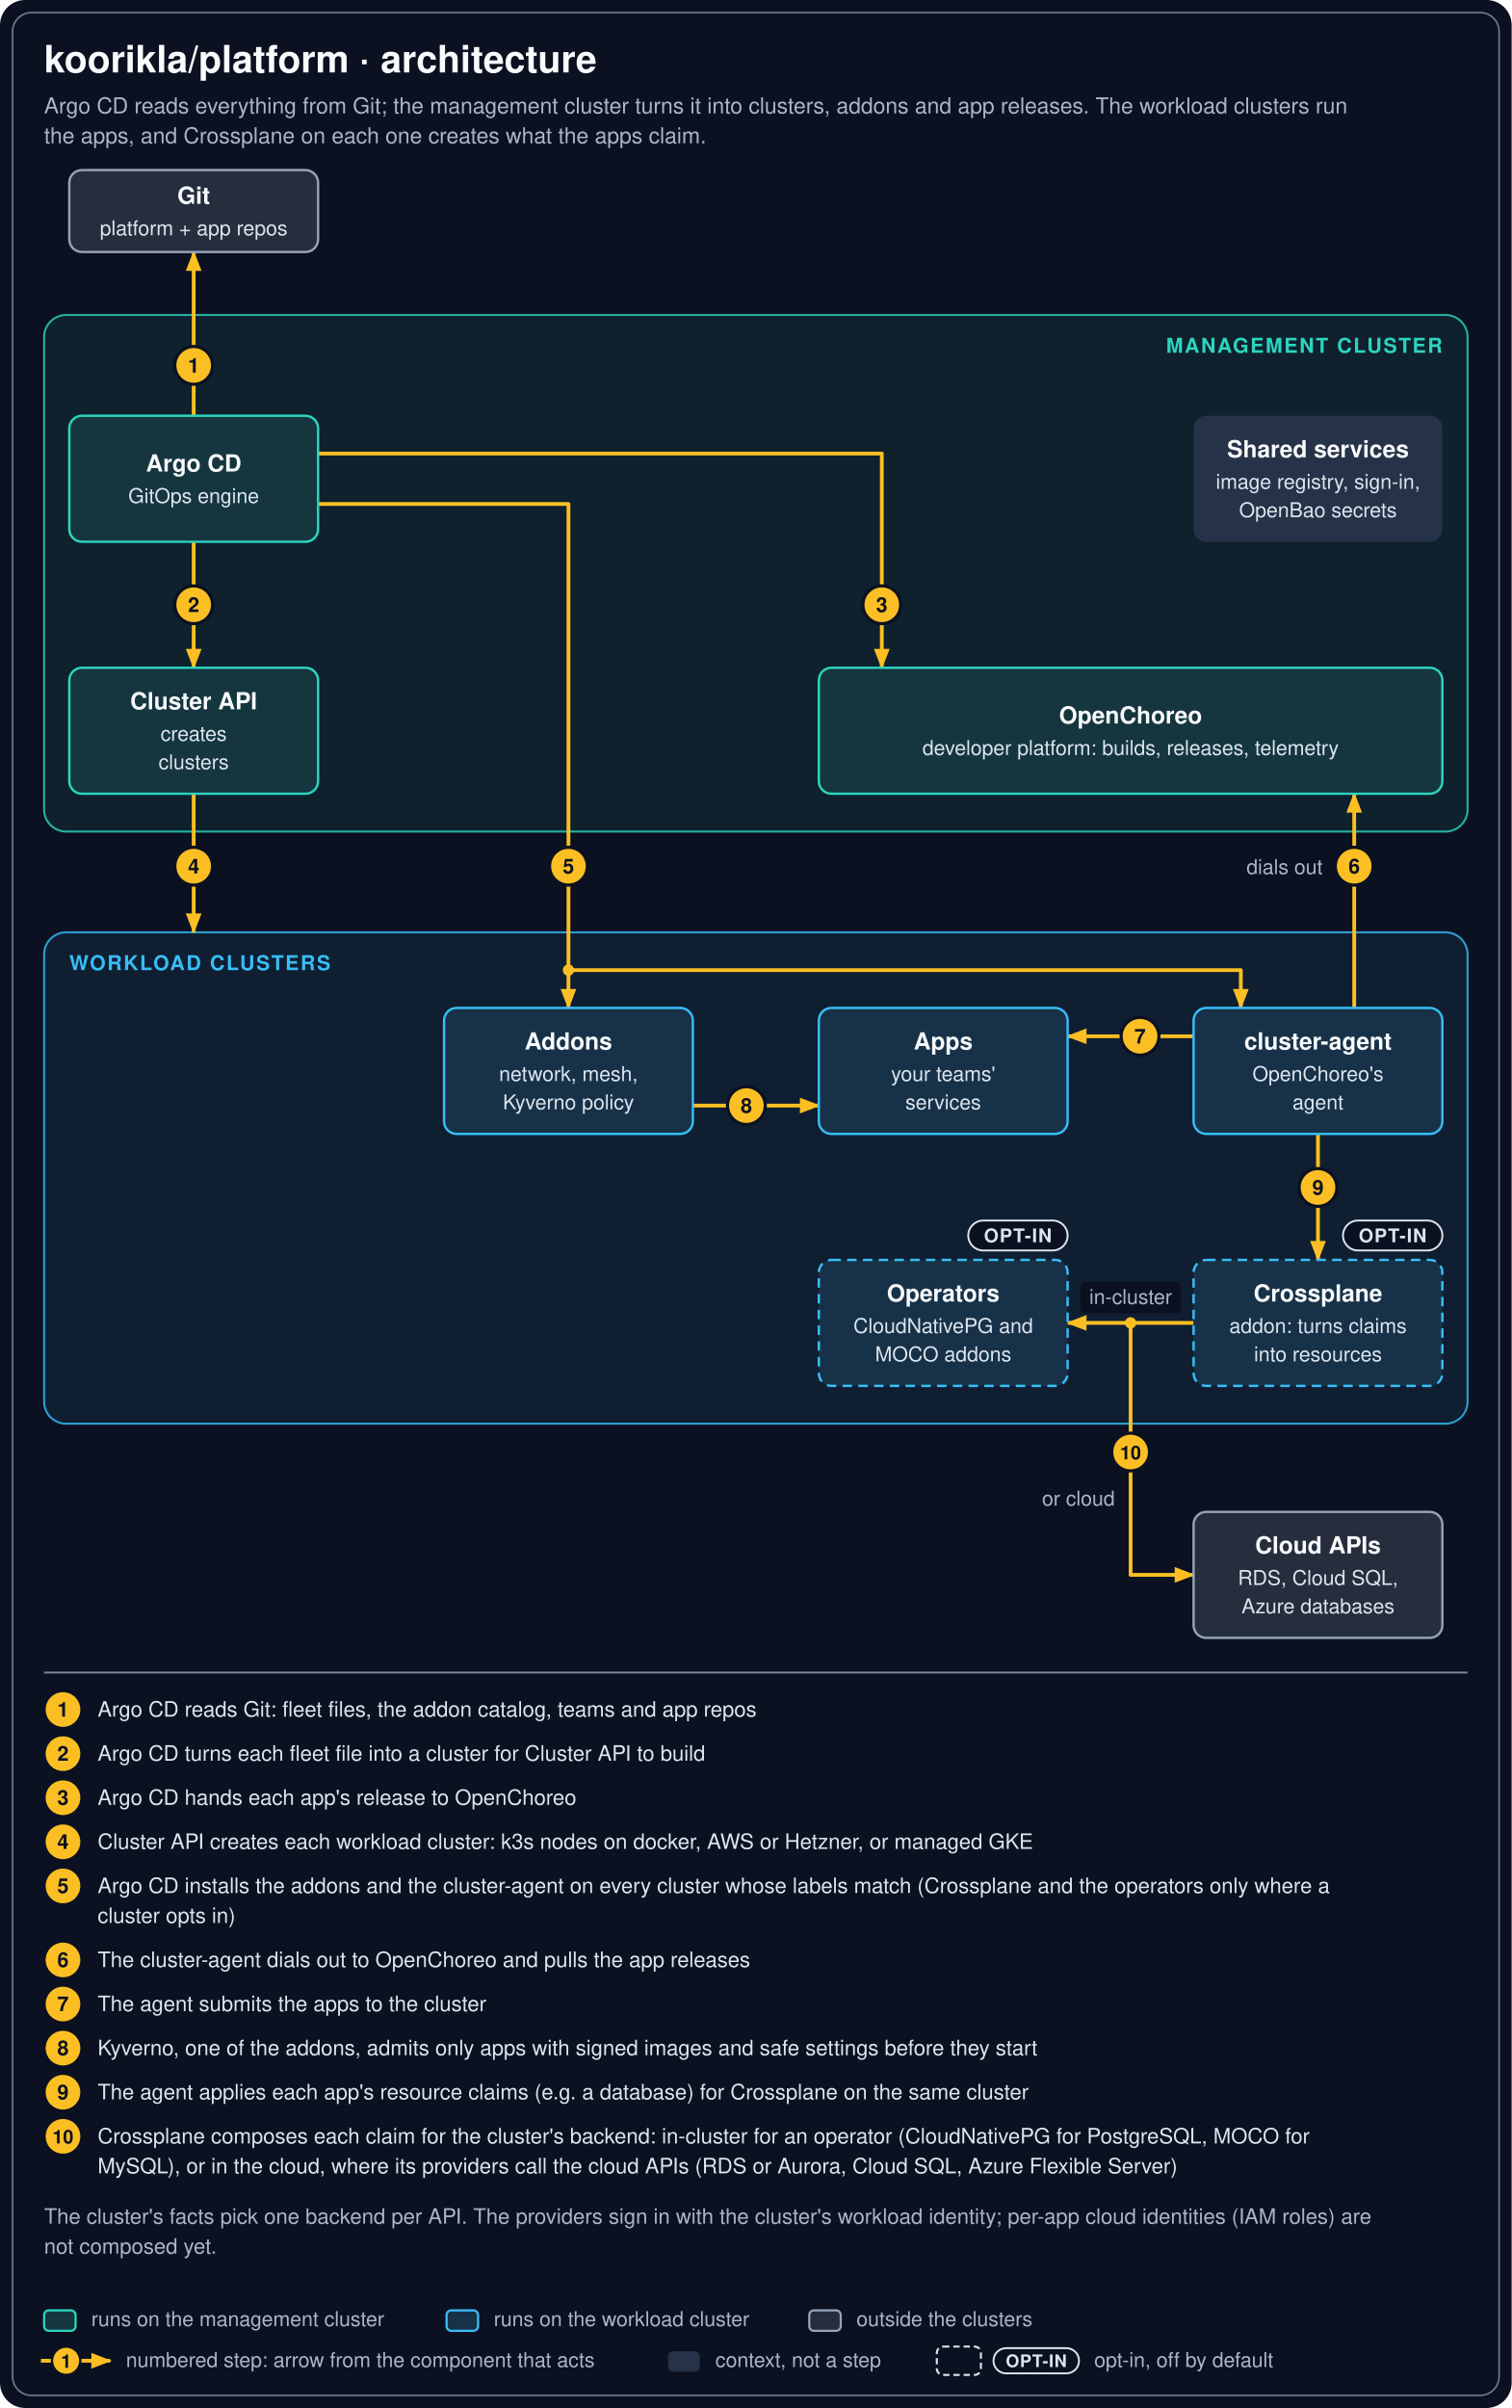
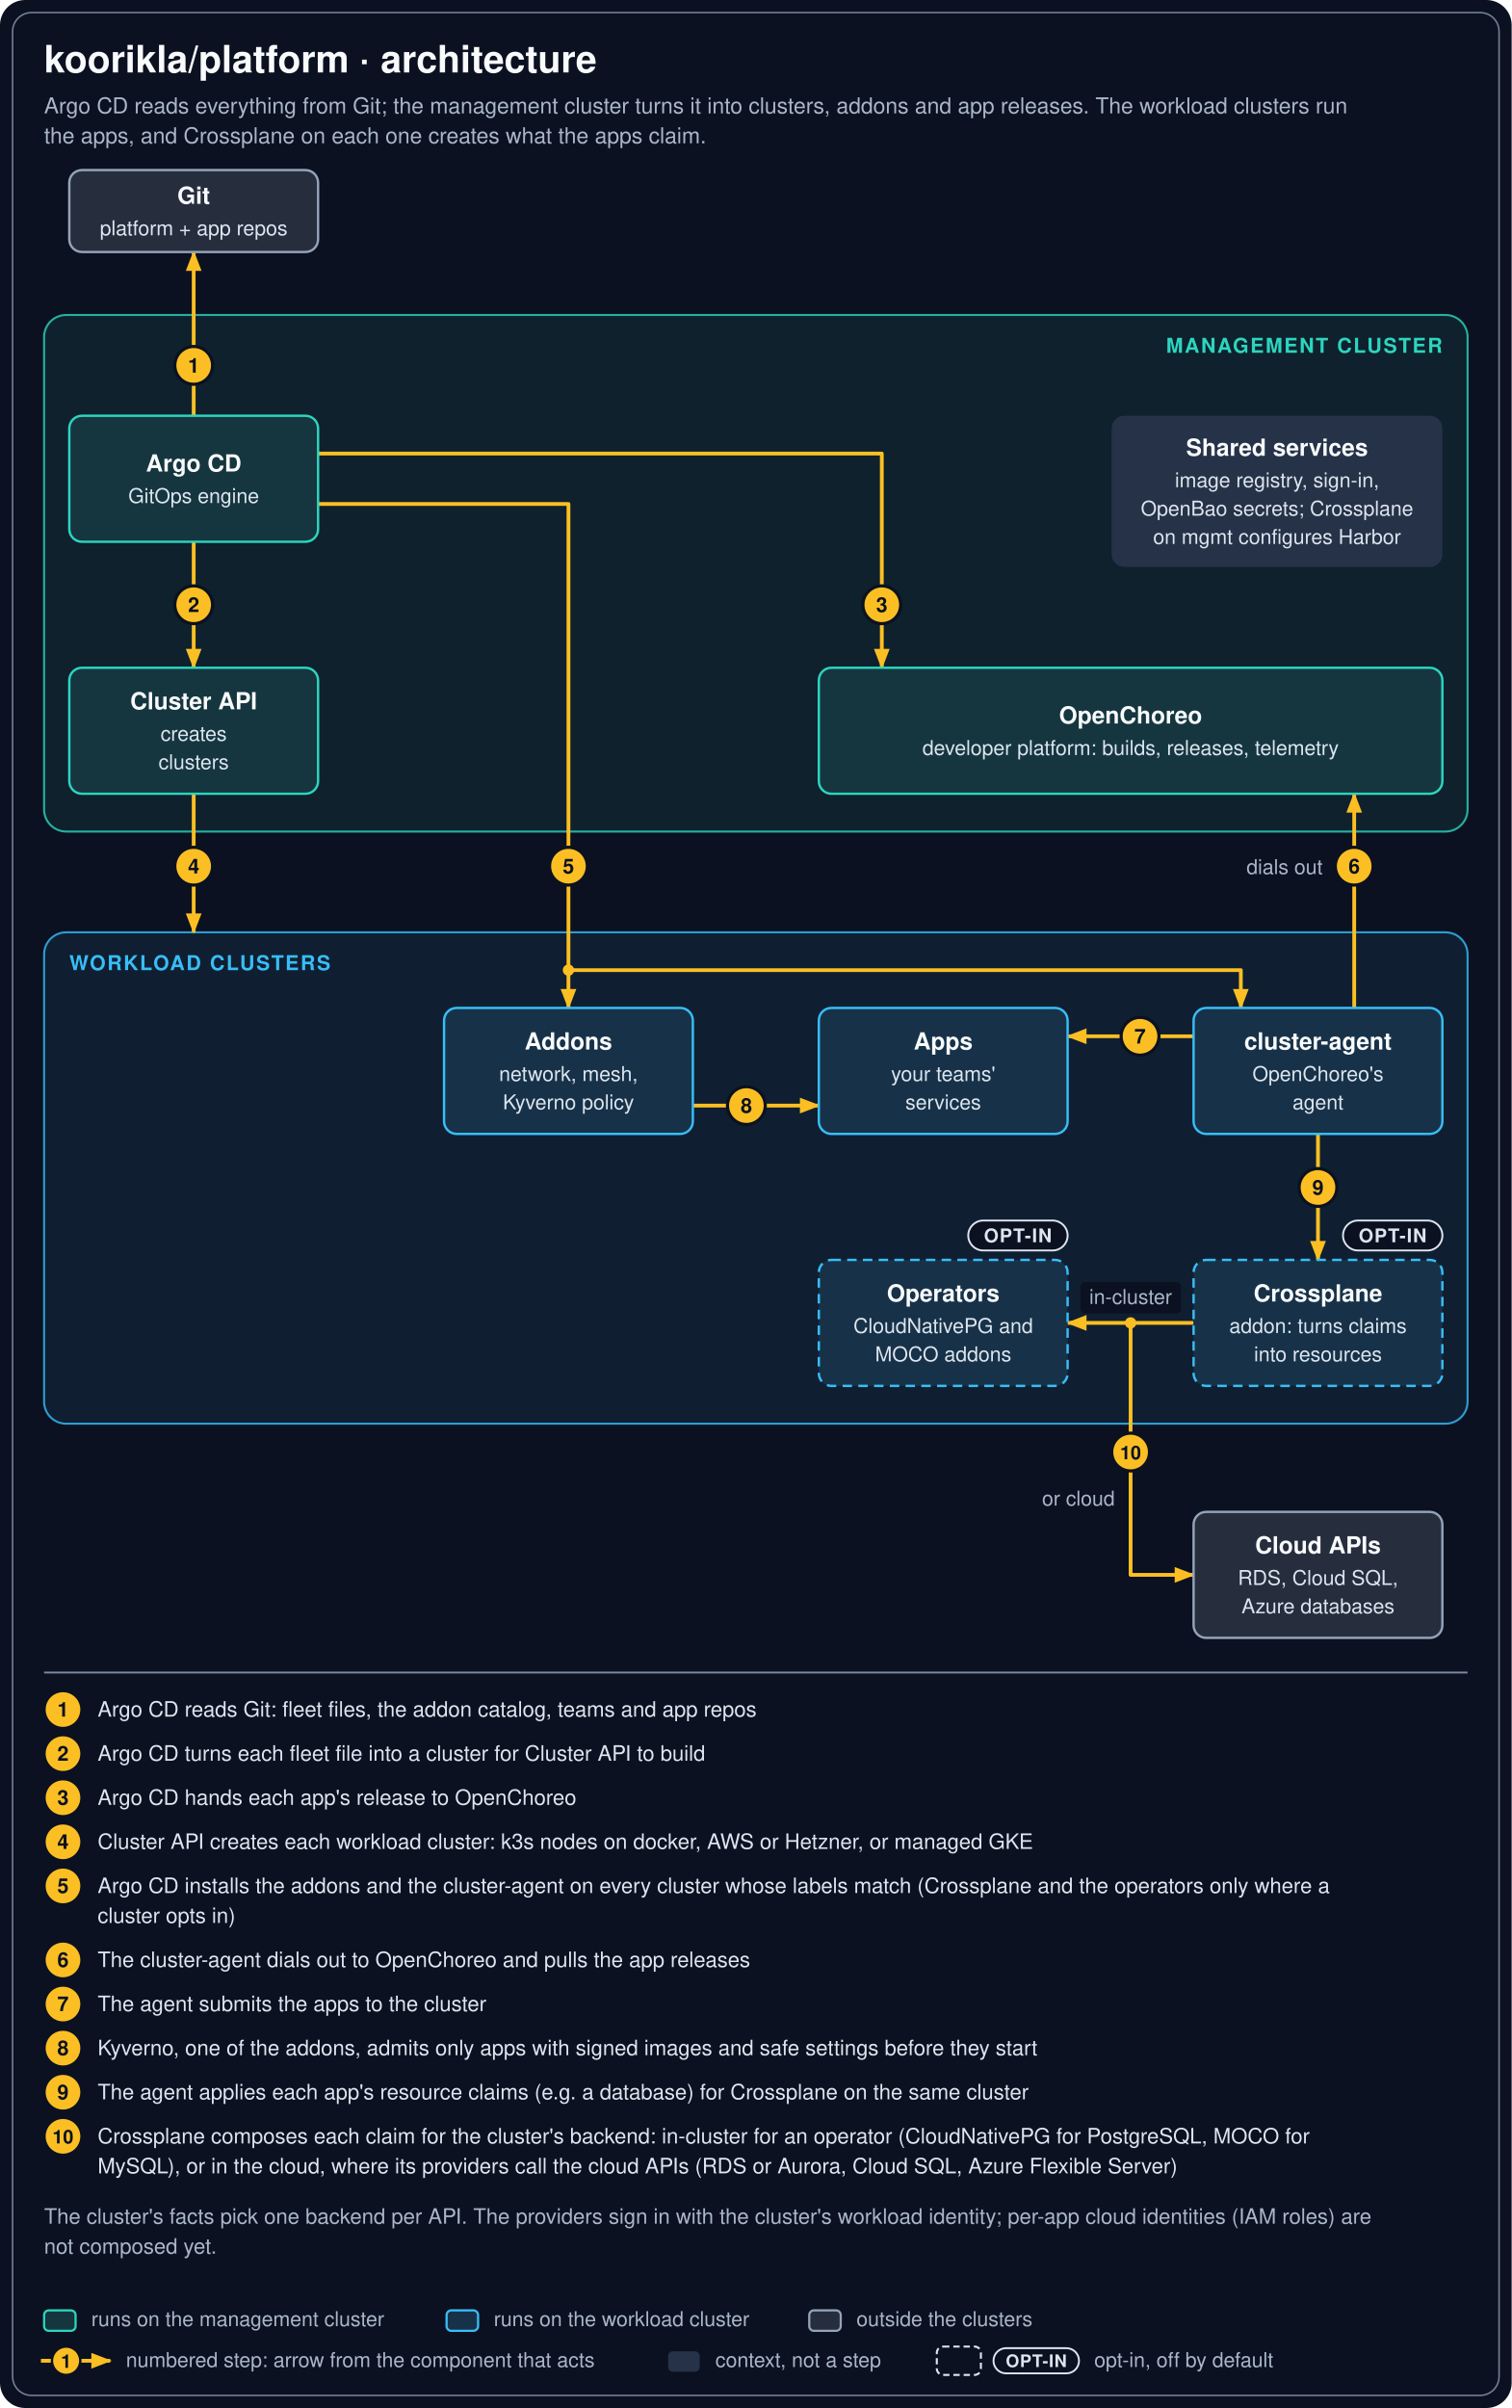
<svg xmlns="http://www.w3.org/2000/svg" width="960" height="1529" viewBox="0 0 960 1529" role="img" aria-label="koorikla/platform · architecture">
  <style>.s{font-family:'Segoe UI','Helvetica Neue',Helvetica,Arial,'Liberation Sans',sans-serif}.m{font-family:'JetBrains Mono',SFMono-Regular,Menlo,Consolas,'Liberation Mono',monospace}.fx{fill:none;stroke-width:3.4;stroke-linecap:round;stroke-dasharray:4 10;opacity:0;animation:fxdash .9s linear infinite,fxseq 13.50s linear infinite both}@keyframes fxdash{to{stroke-dashoffset:-14}}@keyframes fxseq{0%{opacity:0}3%{opacity:1}19.6%{opacity:1}24.6%{opacity:0}100%{opacity:0}}@media (prefers-reduced-motion:reduce){.fx{animation:none;opacity:0}}</style>
  <defs>
    <marker id="ahfbbf24" markerWidth="13" markerHeight="10" refX="12" refY="5" orient="auto" markerUnits="userSpaceOnUse">
      <path d="M0,0 L13,5 L0,10 z" fill="#fbbf24" />
    </marker>
    <marker id="asfbbf24" markerWidth="13" markerHeight="10" refX="1" refY="5" orient="auto" markerUnits="userSpaceOnUse">
      <path d="M13,0 L0,5 L13,10 z" fill="#fbbf24" />
    </marker>
  </defs>
  <rect width="960" height="1529" rx="16" fill="#0b1120" />
  <rect x="8" y="8" width="944" height="1513" rx="12" fill="none" stroke="#8b9ab0" stroke-opacity=".8" />
  <rect x="28" y="200" width="904" height="328" rx="14" fill="#0e212d" stroke="#2dd4bf" stroke-opacity=".8" stroke-width="1.3" />
  <text class="s" x="916.0" y="224.0" font-size="13" fill="#2dd4bf" font-weight="700" text-anchor="end" letter-spacing="1.0">MANAGEMENT CLUSTER</text>
  <rect x="28" y="592" width="904" height="312" rx="14" fill="#0f1f31" stroke="#38bdf8" stroke-opacity=".8" stroke-width="1.3" />
  <text class="s" x="44.0" y="616.0" font-size="13" fill="#38bdf8" font-weight="700" letter-spacing="1.0">WORKLOAD CLUSTERS</text>
  <path d="M 123.0 264.0 L 123.0 160.0" fill="none" stroke="#fbbf24" stroke-width="2.4" stroke-linejoin="round" marker-end="url(#ahfbbf24)" />
  <path d="M 123.0 344.0 L 123.0 424.0" fill="none" stroke="#fbbf24" stroke-width="2.4" stroke-linejoin="round" marker-end="url(#ahfbbf24)" />
  <path d="M 202.0 288.0 L 560.0 288.0 L 560.0 424.0" fill="none" stroke="#fbbf24" stroke-width="2.4" stroke-linejoin="round" marker-end="url(#ahfbbf24)" />
  <path d="M 123.0 504.0 L 123.0 592.0" fill="none" stroke="#fbbf24" stroke-width="2.4" stroke-linejoin="round" marker-end="url(#ahfbbf24)" />
  <path d="M 202.0 320.0 L 361.0 320.0 L 361.0 640.0" fill="none" stroke="#fbbf24" stroke-width="2.4" stroke-linejoin="round" marker-end="url(#ahfbbf24)" />
  <path d="M 361.0 616.0 L 788.0 616.0 L 788.0 640.0" fill="none" stroke="#fbbf24" stroke-width="2.4" stroke-linejoin="round" marker-end="url(#ahfbbf24)" />
  <path d="M 860.0 640.0 L 860.0 504.0" fill="none" stroke="#fbbf24" stroke-width="2.4" stroke-linejoin="round" marker-end="url(#ahfbbf24)" />
  <path d="M 758.0 658.0 L 678.0 658.0" fill="none" stroke="#fbbf24" stroke-width="2.4" stroke-linejoin="round" marker-end="url(#ahfbbf24)" />
  <path d="M 440.0 702.0 L 520.0 702.0" fill="none" stroke="#fbbf24" stroke-width="2.4" stroke-linejoin="round" marker-end="url(#ahfbbf24)" />
  <path d="M 837.0 720.0 L 837.0 800.0" fill="none" stroke="#fbbf24" stroke-width="2.4" stroke-linejoin="round" marker-end="url(#ahfbbf24)" />
  <path d="M 758.0 840.0 L 678.0 840.0" fill="none" stroke="#fbbf24" stroke-width="2.4" stroke-linejoin="round" marker-end="url(#ahfbbf24)" />
  <path d="M 718.0 840.0 L 718.0 1000.0 L 758.0 1000.0" fill="none" stroke="#fbbf24" stroke-width="2.4" stroke-linejoin="round" marker-end="url(#ahfbbf24)" />
  <path class="fx" d="M 123.0 264.0 L 123.0 160.0" stroke="#fde5a7" style="animation-delay:0s,0.00s" />
  <path class="fx" d="M 123.0 344.0 L 123.0 424.0" stroke="#fde5a7" style="animation-delay:0s,1.10s" />
  <path class="fx" d="M 202.0 288.0 L 560.0 288.0 L 560.0 424.0" stroke="#fde5a7" style="animation-delay:0s,2.20s" />
  <path class="fx" d="M 123.0 504.0 L 123.0 592.0" stroke="#fde5a7" style="animation-delay:0s,3.30s" />
  <path class="fx" d="M 202.0 320.0 L 361.0 320.0 L 361.0 640.0" stroke="#fde5a7" style="animation-delay:0s,4.40s" />
  <path class="fx" d="M 361.0 616.0 L 788.0 616.0 L 788.0 640.0" stroke="#fde5a7" style="animation-delay:0s,4.40s" />
  <path class="fx" d="M 860.0 640.0 L 860.0 504.0" stroke="#fde5a7" style="animation-delay:0s,5.50s" />
  <path class="fx" d="M 758.0 658.0 L 678.0 658.0" stroke="#fde5a7" style="animation-delay:0s,6.60s" />
  <path class="fx" d="M 440.0 702.0 L 520.0 702.0" stroke="#fde5a7" style="animation-delay:0s,7.70s" />
  <path class="fx" d="M 837.0 720.0 L 837.0 800.0" stroke="#fde5a7" style="animation-delay:0s,8.80s" />
  <path class="fx" d="M 758.0 840.0 L 678.0 840.0" stroke="#fde5a7" style="animation-delay:0s,9.90s" />
  <path class="fx" d="M 718.0 840.0 L 718.0 1000.0 L 758.0 1000.0" stroke="#fde5a7" style="animation-delay:0s,9.90s" />
  <rect x="44" y="108" width="158" height="52" rx="8" fill="#262e3e" stroke="#94a3b8" stroke-width="1.5" />
  <text class="s" x="123.0" y="129.4" font-size="15" fill="#f8fafc" font-weight="600" text-anchor="middle">Git</text>
  <text class="s" x="123.0" y="149.4" font-size="13" fill="#dde5ef" text-anchor="middle">platform + app repos</text>
  <rect x="44" y="264" width="158" height="80" rx="8" fill="#15363f" stroke="#2dd4bf" stroke-width="1.5" />
  <text class="s" x="123.0" y="299.4" font-size="15" fill="#f8fafc" font-weight="600" text-anchor="middle">Argo CD</text>
  <text class="s" x="123.0" y="319.4" font-size="13" fill="#dde5ef" text-anchor="middle">GitOps engine</text>
-   <rect x="758" y="264" width="158" height="80" rx="8" fill="#263247" stroke="none" stroke-width="0" />
-   <text class="s" x="837.0" y="290.4" font-size="15" fill="#f8fafc" font-weight="600" text-anchor="middle">Shared services</text>
-   <text class="s" x="837.0" y="310.4" font-size="13" fill="#dde5ef" text-anchor="middle">image registry, sign-in,</text>
-   <text class="s" x="837.0" y="328.4" font-size="13" fill="#dde5ef" text-anchor="middle">OpenBao secrets</text>
+   <rect x="706" y="264" width="210" height="96" rx="8" fill="#263247" stroke="none" stroke-width="0" />
+   <text class="s" x="811.0" y="289.4" font-size="15" fill="#f8fafc" font-weight="600" text-anchor="middle">Shared services</text>
+   <text class="s" x="811.0" y="309.4" font-size="13" fill="#dde5ef" text-anchor="middle">image registry, sign-in,</text>
+   <text class="s" x="811.0" y="327.4" font-size="13" fill="#dde5ef" text-anchor="middle">OpenBao secrets; Crossplane</text>
+   <text class="s" x="811.0" y="345.4" font-size="13" fill="#dde5ef" text-anchor="middle">on mgmt configures Harbor</text>
  <rect x="44" y="424" width="158" height="80" rx="8" fill="#15363f" stroke="#2dd4bf" stroke-width="1.5" />
  <text class="s" x="123.0" y="450.4" font-size="15" fill="#f8fafc" font-weight="600" text-anchor="middle">Cluster API</text>
  <text class="s" x="123.0" y="470.4" font-size="13" fill="#dde5ef" text-anchor="middle">creates</text>
  <text class="s" x="123.0" y="488.4" font-size="13" fill="#dde5ef" text-anchor="middle">clusters</text>
  <rect x="520" y="424" width="396" height="80" rx="8" fill="#15363f" stroke="#2dd4bf" stroke-width="1.5" />
  <text class="s" x="718.0" y="459.4" font-size="15" fill="#f8fafc" font-weight="600" text-anchor="middle">OpenChoreo</text>
  <text class="s" x="718.0" y="479.4" font-size="13" fill="#dde5ef" text-anchor="middle">developer platform: builds, releases, telemetry</text>
  <rect x="282" y="640" width="158" height="80" rx="8" fill="#173248" stroke="#38bdf8" stroke-width="1.5" />
  <text class="s" x="361.0" y="666.4" font-size="15" fill="#f8fafc" font-weight="600" text-anchor="middle">Addons</text>
  <text class="s" x="361.0" y="686.4" font-size="13" fill="#dde5ef" text-anchor="middle">network, mesh,</text>
  <text class="s" x="361.0" y="704.4" font-size="13" fill="#dde5ef" text-anchor="middle">Kyverno policy</text>
  <rect x="520" y="640" width="158" height="80" rx="8" fill="#173248" stroke="#38bdf8" stroke-width="1.5" />
  <text class="s" x="599.0" y="666.4" font-size="15" fill="#f8fafc" font-weight="600" text-anchor="middle">Apps</text>
  <text class="s" x="599.0" y="686.4" font-size="13" fill="#dde5ef" text-anchor="middle">your teams'</text>
  <text class="s" x="599.0" y="704.4" font-size="13" fill="#dde5ef" text-anchor="middle">services</text>
  <rect x="758" y="640" width="158" height="80" rx="8" fill="#173248" stroke="#38bdf8" stroke-width="1.5" />
  <text class="s" x="837.0" y="666.4" font-size="15" fill="#f8fafc" font-weight="600" text-anchor="middle">cluster-agent</text>
  <text class="s" x="837.0" y="686.4" font-size="13" fill="#dde5ef" text-anchor="middle">OpenChoreo's</text>
  <text class="s" x="837.0" y="704.4" font-size="13" fill="#dde5ef" text-anchor="middle">agent</text>
  <rect x="520" y="800" width="158" height="80" rx="8" fill="#173248" stroke="#38bdf8" stroke-width="1.5" stroke-dasharray="6 4" />
  <text class="s" x="599.0" y="826.4" font-size="15" fill="#f8fafc" font-weight="600" text-anchor="middle">Operators</text>
  <text class="s" x="599.0" y="846.4" font-size="13" fill="#dde5ef" text-anchor="middle">CloudNativePG and</text>
  <text class="s" x="599.0" y="864.4" font-size="13" fill="#dde5ef" text-anchor="middle">MOCO addons</text>
  <rect x="614.9" y="775" width="63.1" height="19" rx="9.5" fill="#0b1120" stroke="#dde5ef" stroke-width="1.2" />
  <text class="s" x="646.4" y="788.8" font-size="12" font-weight="700" fill="#dde5ef" text-anchor="middle" letter-spacing="0.6">OPT-IN</text>
  <rect x="758" y="800" width="158" height="80" rx="8" fill="#173248" stroke="#38bdf8" stroke-width="1.5" stroke-dasharray="6 4" />
  <text class="s" x="837.0" y="826.4" font-size="15" fill="#f8fafc" font-weight="600" text-anchor="middle">Crossplane</text>
  <text class="s" x="837.0" y="846.4" font-size="13" fill="#dde5ef" text-anchor="middle">addon: turns claims</text>
  <text class="s" x="837.0" y="864.4" font-size="13" fill="#dde5ef" text-anchor="middle">into resources</text>
  <rect x="852.9" y="775" width="63.1" height="19" rx="9.5" fill="#0b1120" stroke="#dde5ef" stroke-width="1.2" />
  <text class="s" x="884.4" y="788.8" font-size="12" font-weight="700" fill="#dde5ef" text-anchor="middle" letter-spacing="0.6">OPT-IN</text>
  <rect x="758" y="960" width="158" height="80" rx="8" fill="#262e3e" stroke="#94a3b8" stroke-width="1.5" />
  <text class="s" x="837.0" y="986.4" font-size="15" fill="#f8fafc" font-weight="600" text-anchor="middle">Cloud APIs</text>
  <text class="s" x="837.0" y="1006.4" font-size="13" fill="#dde5ef" text-anchor="middle">RDS, Cloud SQL,</text>
  <text class="s" x="837.0" y="1024.4" font-size="13" fill="#dde5ef" text-anchor="middle">Azure databases</text>
  <text class="s" x="28.0" y="46.0" font-size="24" fill="#f8fafc" font-weight="700">koorikla/platform · architecture</text>
  <text class="s" x="28.0" y="72.0" font-size="14" fill="#aab6c8">Argo CD reads everything from Git; the management cluster turns it into clusters, addons and app releases. The workload clusters run</text>
  <text class="s" x="28.0" y="91.0" font-size="14" fill="#aab6c8">the apps, and Crossplane on each one creates what the apps claim.</text>
  <circle cx="123.0" cy="232.0" r="12" fill="#fbbf24" stroke="#0b1120" stroke-width="2" />
  <text class="s" x="123.0" y="236.6" font-size="13" font-weight="700" fill="#0b1120" text-anchor="middle">1</text>
  <circle cx="123.0" cy="384.0" r="12" fill="#fbbf24" stroke="#0b1120" stroke-width="2" />
  <text class="s" x="123.0" y="388.6" font-size="13" font-weight="700" fill="#0b1120" text-anchor="middle">2</text>
  <circle cx="560.0" cy="384.0" r="12" fill="#fbbf24" stroke="#0b1120" stroke-width="2" />
  <text class="s" x="560.0" y="388.6" font-size="13" font-weight="700" fill="#0b1120" text-anchor="middle">3</text>
  <circle cx="123.0" cy="550.0" r="12" fill="#fbbf24" stroke="#0b1120" stroke-width="2" />
  <text class="s" x="123.0" y="554.6" font-size="13" font-weight="700" fill="#0b1120" text-anchor="middle">4</text>
  <circle cx="361.0" cy="550.0" r="12" fill="#fbbf24" stroke="#0b1120" stroke-width="2" />
  <text class="s" x="361.0" y="554.6" font-size="13" font-weight="700" fill="#0b1120" text-anchor="middle">5</text>
  <circle cx="361.0" cy="616.0" r="3.6" fill="#fbbf24" />
  <rect x="784.7" y="541.0" width="59.3" height="20.0" rx="3" fill="#0b1120" />
  <text class="s" x="840.0" y="555.0" font-size="13" fill="#aab6c8" text-anchor="end">dials out</text>
  <circle cx="860.0" cy="550.0" r="12" fill="#fbbf24" stroke="#0b1120" stroke-width="2" />
  <text class="s" x="860.0" y="554.6" font-size="13" font-weight="700" fill="#0b1120" text-anchor="middle">6</text>
  <circle cx="724.0" cy="658.0" r="12" fill="#fbbf24" stroke="#0b1120" stroke-width="2" />
  <text class="s" x="724.0" y="662.6" font-size="13" font-weight="700" fill="#0b1120" text-anchor="middle">7</text>
  <circle cx="474.0" cy="702.0" r="12" fill="#fbbf24" stroke="#0b1120" stroke-width="2" />
  <text class="s" x="474.0" y="706.6" font-size="13" font-weight="700" fill="#0b1120" text-anchor="middle">8</text>
  <circle cx="837.0" cy="754.0" r="12" fill="#fbbf24" stroke="#0b1120" stroke-width="2" />
  <text class="s" x="837.0" y="758.6" font-size="13" font-weight="700" fill="#0b1120" text-anchor="middle">9</text>
  <rect x="686.1" y="814.0" width="63.9" height="20.0" rx="3" fill="#0b1120" />
  <text class="s" x="718.0" y="828.0" font-size="13" fill="#aab6c8" text-anchor="middle">in-cluster</text>
  <rect x="655.0" y="942.0" width="57.0" height="20.0" rx="3" fill="#0b1120" />
  <text class="s" x="708.0" y="956.0" font-size="13" fill="#aab6c8" text-anchor="end">or cloud</text>
  <circle cx="718.0" cy="922.0" r="12" fill="#fbbf24" stroke="#0b1120" stroke-width="2" />
  <text class="s" x="718.0" y="926.6" font-size="12" font-weight="700" fill="#0b1120" text-anchor="middle">10</text>
  <circle cx="718.0" cy="840.0" r="3.6" fill="#fbbf24" />
  <line x1="28" y1="1062" x2="932" y2="1062" stroke="#7c8aa0" stroke-width="1.2" />
  <circle cx="40" cy="1085.5" r="11" fill="#fbbf24" />
  <text class="s" x="40" y="1090" font-size="13" font-weight="700" fill="#0b1120" text-anchor="middle">1</text>
  <text class="s" x="62.0" y="1090.0" font-size="13.5" fill="#dde5ef">Argo CD reads Git: fleet files, the addon catalog, teams and app repos</text>
  <circle cx="40" cy="1113.5" r="11" fill="#fbbf24" />
  <text class="s" x="40" y="1118" font-size="13" font-weight="700" fill="#0b1120" text-anchor="middle">2</text>
  <text class="s" x="62.0" y="1118.0" font-size="13.5" fill="#dde5ef">Argo CD turns each fleet file into a cluster for Cluster API to build</text>
  <circle cx="40" cy="1141.5" r="11" fill="#fbbf24" />
  <text class="s" x="40" y="1146" font-size="13" font-weight="700" fill="#0b1120" text-anchor="middle">3</text>
  <text class="s" x="62.0" y="1146.0" font-size="13.5" fill="#dde5ef">Argo CD hands each app's release to OpenChoreo</text>
  <circle cx="40" cy="1169.5" r="11" fill="#fbbf24" />
  <text class="s" x="40" y="1174" font-size="13" font-weight="700" fill="#0b1120" text-anchor="middle">4</text>
  <text class="s" x="62.0" y="1174.0" font-size="13.5" fill="#dde5ef">Cluster API creates each workload cluster: k3s nodes on docker, AWS or Hetzner, or managed GKE</text>
  <circle cx="40" cy="1197.5" r="11" fill="#fbbf24" />
  <text class="s" x="40" y="1202" font-size="13" font-weight="700" fill="#0b1120" text-anchor="middle">5</text>
  <text class="s" x="62.0" y="1202.0" font-size="13.5" fill="#dde5ef">Argo CD installs the addons and the cluster-agent on every cluster whose labels match (Crossplane and the operators only where a</text>
  <text class="s" x="62.0" y="1221.0" font-size="13.5" fill="#dde5ef">cluster opts in)</text>
  <circle cx="40" cy="1244.5" r="11" fill="#fbbf24" />
  <text class="s" x="40" y="1249" font-size="13" font-weight="700" fill="#0b1120" text-anchor="middle">6</text>
  <text class="s" x="62.0" y="1249.0" font-size="13.5" fill="#dde5ef">The cluster-agent dials out to OpenChoreo and pulls the app releases</text>
  <circle cx="40" cy="1272.5" r="11" fill="#fbbf24" />
  <text class="s" x="40" y="1277" font-size="13" font-weight="700" fill="#0b1120" text-anchor="middle">7</text>
  <text class="s" x="62.0" y="1277.0" font-size="13.5" fill="#dde5ef">The agent submits the apps to the cluster</text>
  <circle cx="40" cy="1300.5" r="11" fill="#fbbf24" />
  <text class="s" x="40" y="1305" font-size="13" font-weight="700" fill="#0b1120" text-anchor="middle">8</text>
  <text class="s" x="62.0" y="1305.0" font-size="13.5" fill="#dde5ef">Kyverno, one of the addons, admits only apps with signed images and safe settings before they start</text>
  <circle cx="40" cy="1328.5" r="11" fill="#fbbf24" />
  <text class="s" x="40" y="1333" font-size="13" font-weight="700" fill="#0b1120" text-anchor="middle">9</text>
  <text class="s" x="62.0" y="1333.0" font-size="13.5" fill="#dde5ef">The agent applies each app's resource claims (e.g. a database) for Crossplane on the same cluster</text>
  <circle cx="40" cy="1356.5" r="11" fill="#fbbf24" />
  <text class="s" x="40" y="1361" font-size="12" font-weight="700" fill="#0b1120" text-anchor="middle">10</text>
  <text class="s" x="62.0" y="1361.0" font-size="13.5" fill="#dde5ef">Crossplane composes each claim for the cluster's backend: in-cluster for an operator (CloudNativePG for PostgreSQL, MOCO for</text>
  <text class="s" x="62.0" y="1380.0" font-size="13.5" fill="#dde5ef">MySQL), or in the cloud, where its providers call the cloud APIs (RDS or Aurora, Cloud SQL, Azure Flexible Server)</text>
  <text class="s" x="28.0" y="1412.0" font-size="13.5" fill="#aab6c8">The cluster's facts pick one backend per API. The providers sign in with the cluster's workload identity; per-app cloud identities (IAM roles) are</text>
  <text class="s" x="28.0" y="1431.0" font-size="13.5" fill="#aab6c8">not composed yet.</text>
  <rect x="28" y="1467" width="20" height="13" rx="3" fill="#15363f" stroke="#2dd4bf" stroke-width="1.4" />
  <text class="s" x="58.0" y="1477.0" font-size="13" fill="#aab6c8">runs on the management cluster</text>
  <rect x="283.605" y="1467" width="20" height="13" rx="3" fill="#173248" stroke="#38bdf8" stroke-width="1.4" />
  <text class="s" x="313.6" y="1477.0" font-size="13" fill="#aab6c8">runs on the workload cluster</text>
  <rect x="513.924" y="1467" width="20" height="13" rx="3" fill="#262e3e" stroke="#94a3b8" stroke-width="1.4" />
  <text class="s" x="543.9" y="1477.0" font-size="13" fill="#aab6c8">outside the clusters</text>
  <path d="M 26 1499 L 70 1499" stroke="#fbbf24" stroke-width="2.4" marker-end="url(#ahfbbf24)" />
  <circle cx="42" cy="1499" r="9" fill="#fbbf24" stroke="#0b1120" stroke-width="1.5" />
  <text class="s" x="42" y="1503.5" font-size="12" font-weight="700" fill="#0b1120" text-anchor="middle">1</text>
  <text class="s" x="80.0" y="1503.0" font-size="13" fill="#aab6c8">numbered step: arrow from the component that acts</text>
  <rect x="424.32" y="1493" width="20" height="13" rx="3" fill="#263247" />
  <text class="s" x="454.3" y="1503.0" font-size="13" fill="#aab6c8">context, not a step</text>
  <g>
    <rect x="594.93" y="1490" width="28" height="18" rx="4" fill="none" stroke="#dde5ef" stroke-width="1.3" stroke-dasharray="4 2.5" />
    <rect x="630.93" y="1491" width="54.3" height="16" rx="8" fill="none" stroke="#dde5ef" stroke-width="1.2" />
    <text class="s" x="658.1" y="1503" font-size="11" font-weight="700" fill="#dde5ef" text-anchor="middle" letter-spacing="0.4">OPT-IN</text>
  </g>
  <text class="s" x="694.9" y="1503.0" font-size="13" fill="#aab6c8">opt-in, off by default</text>
</svg>
